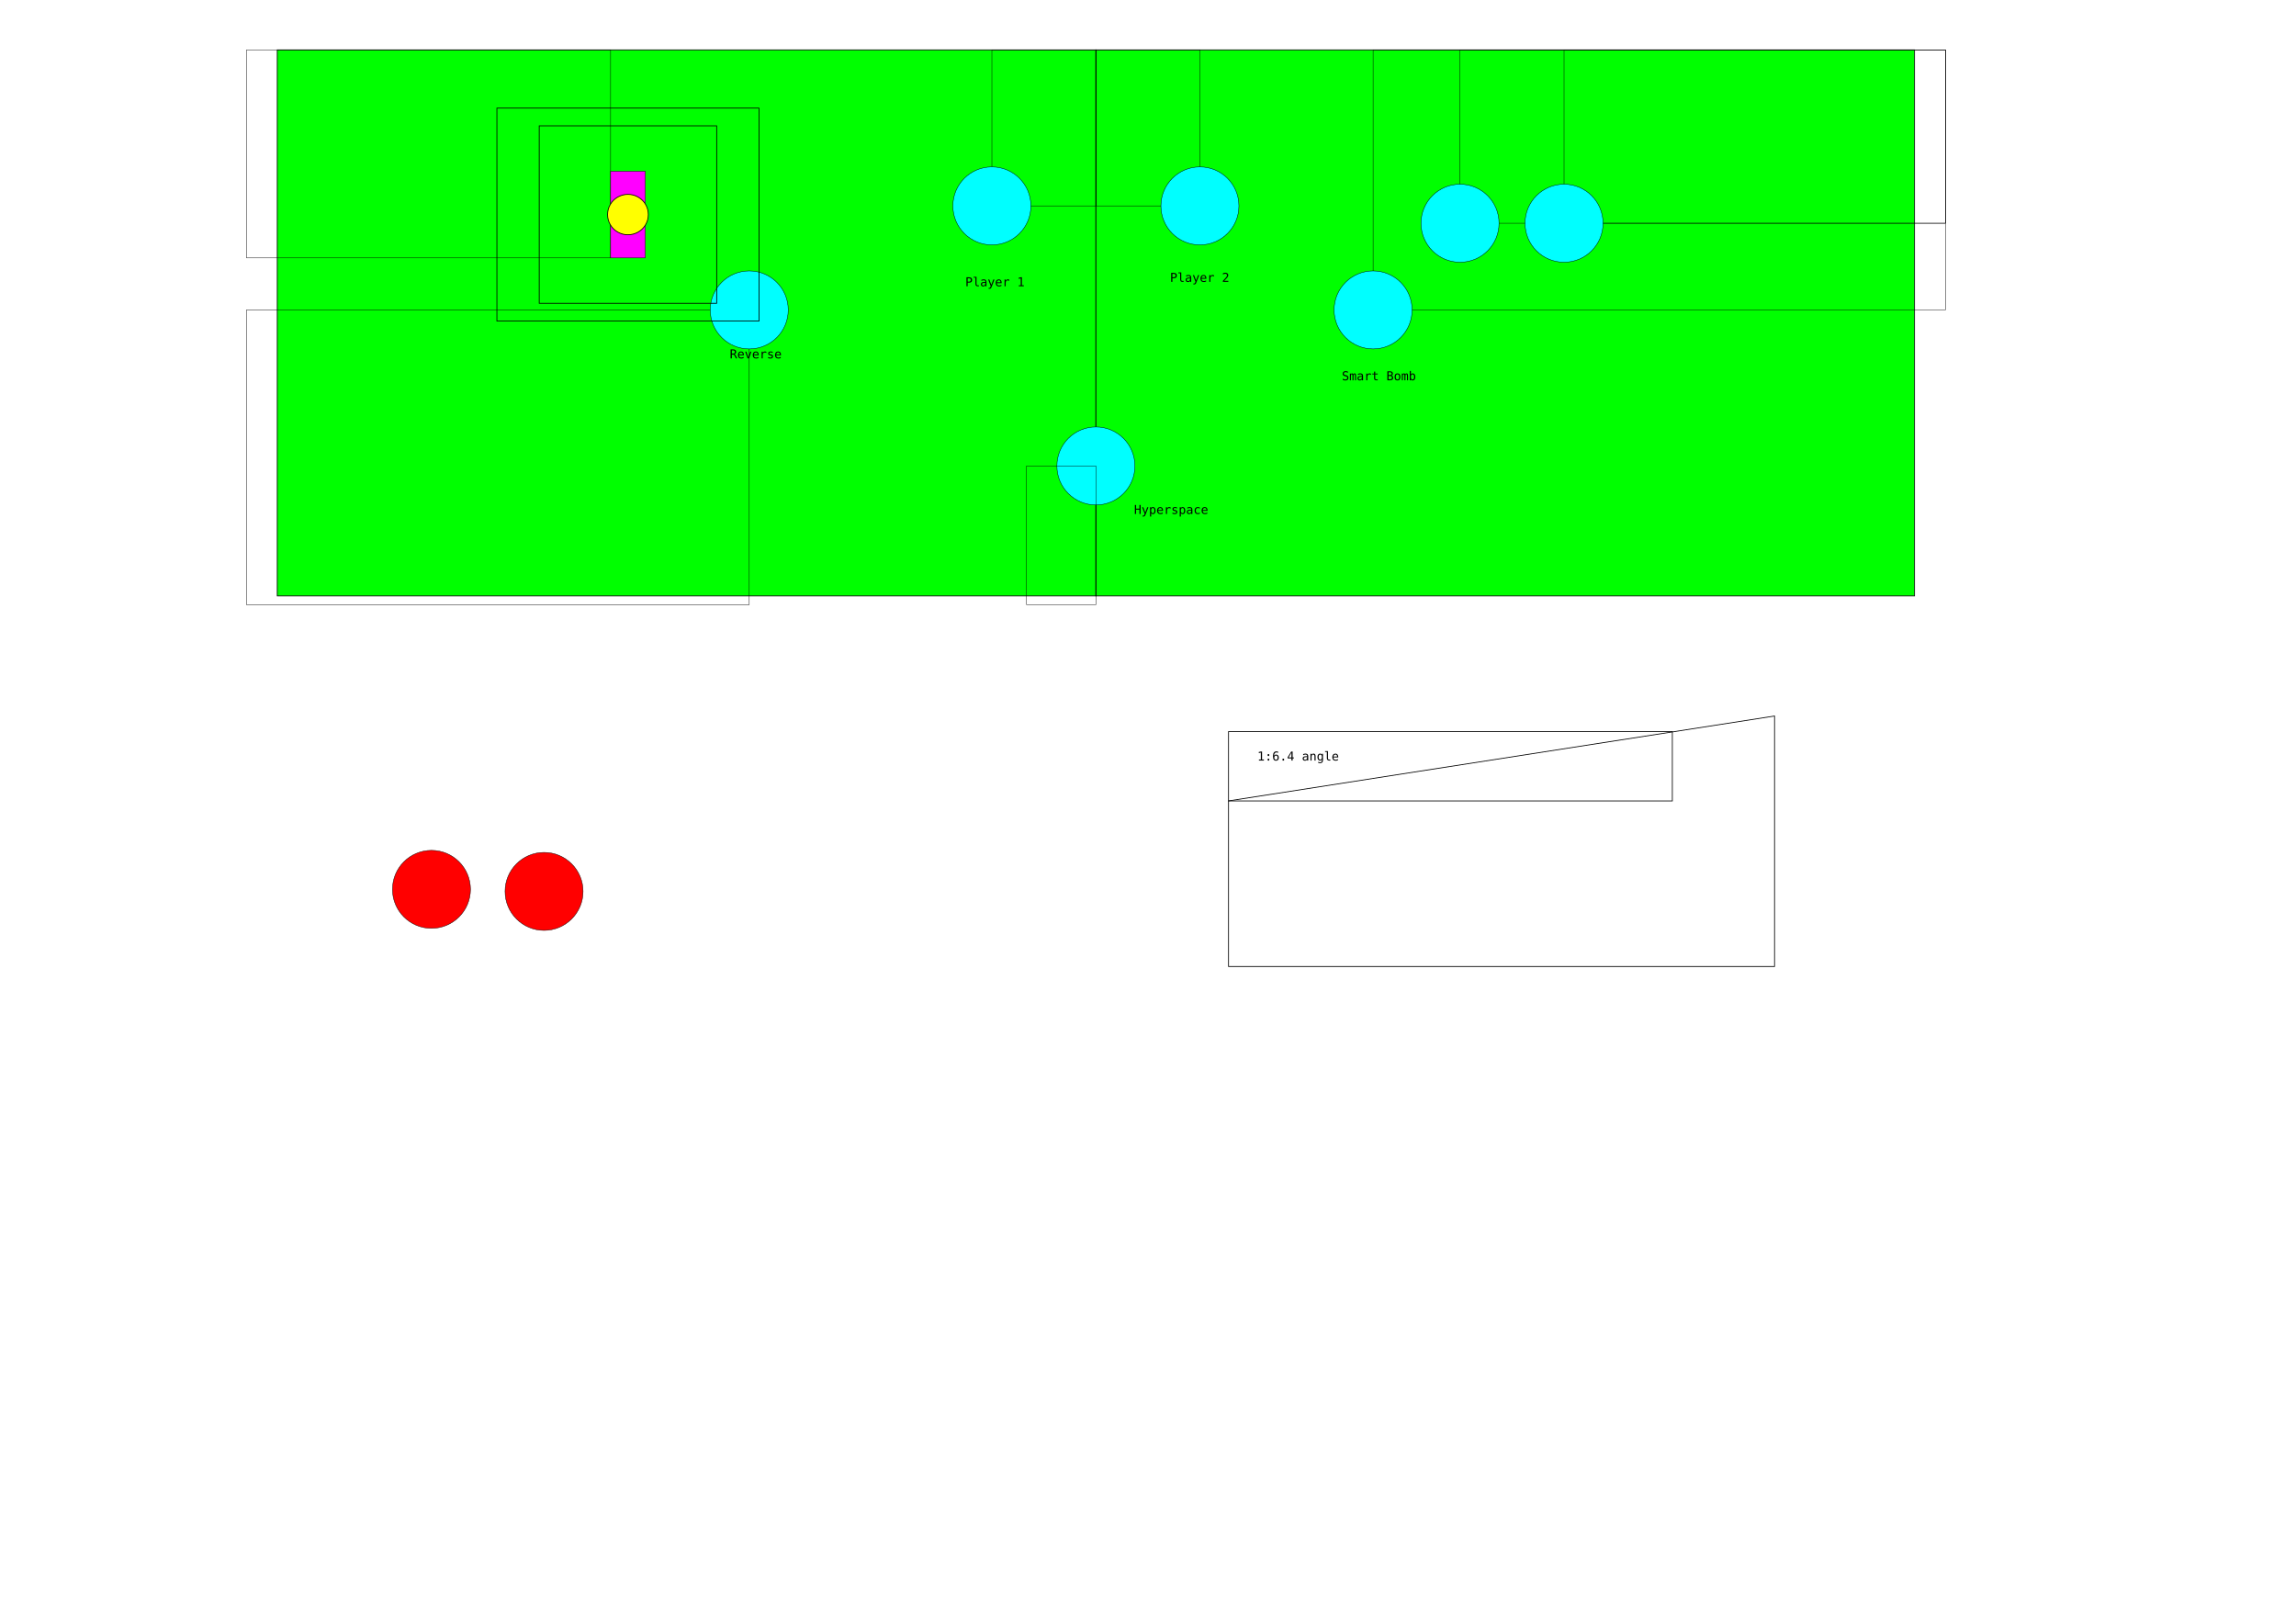
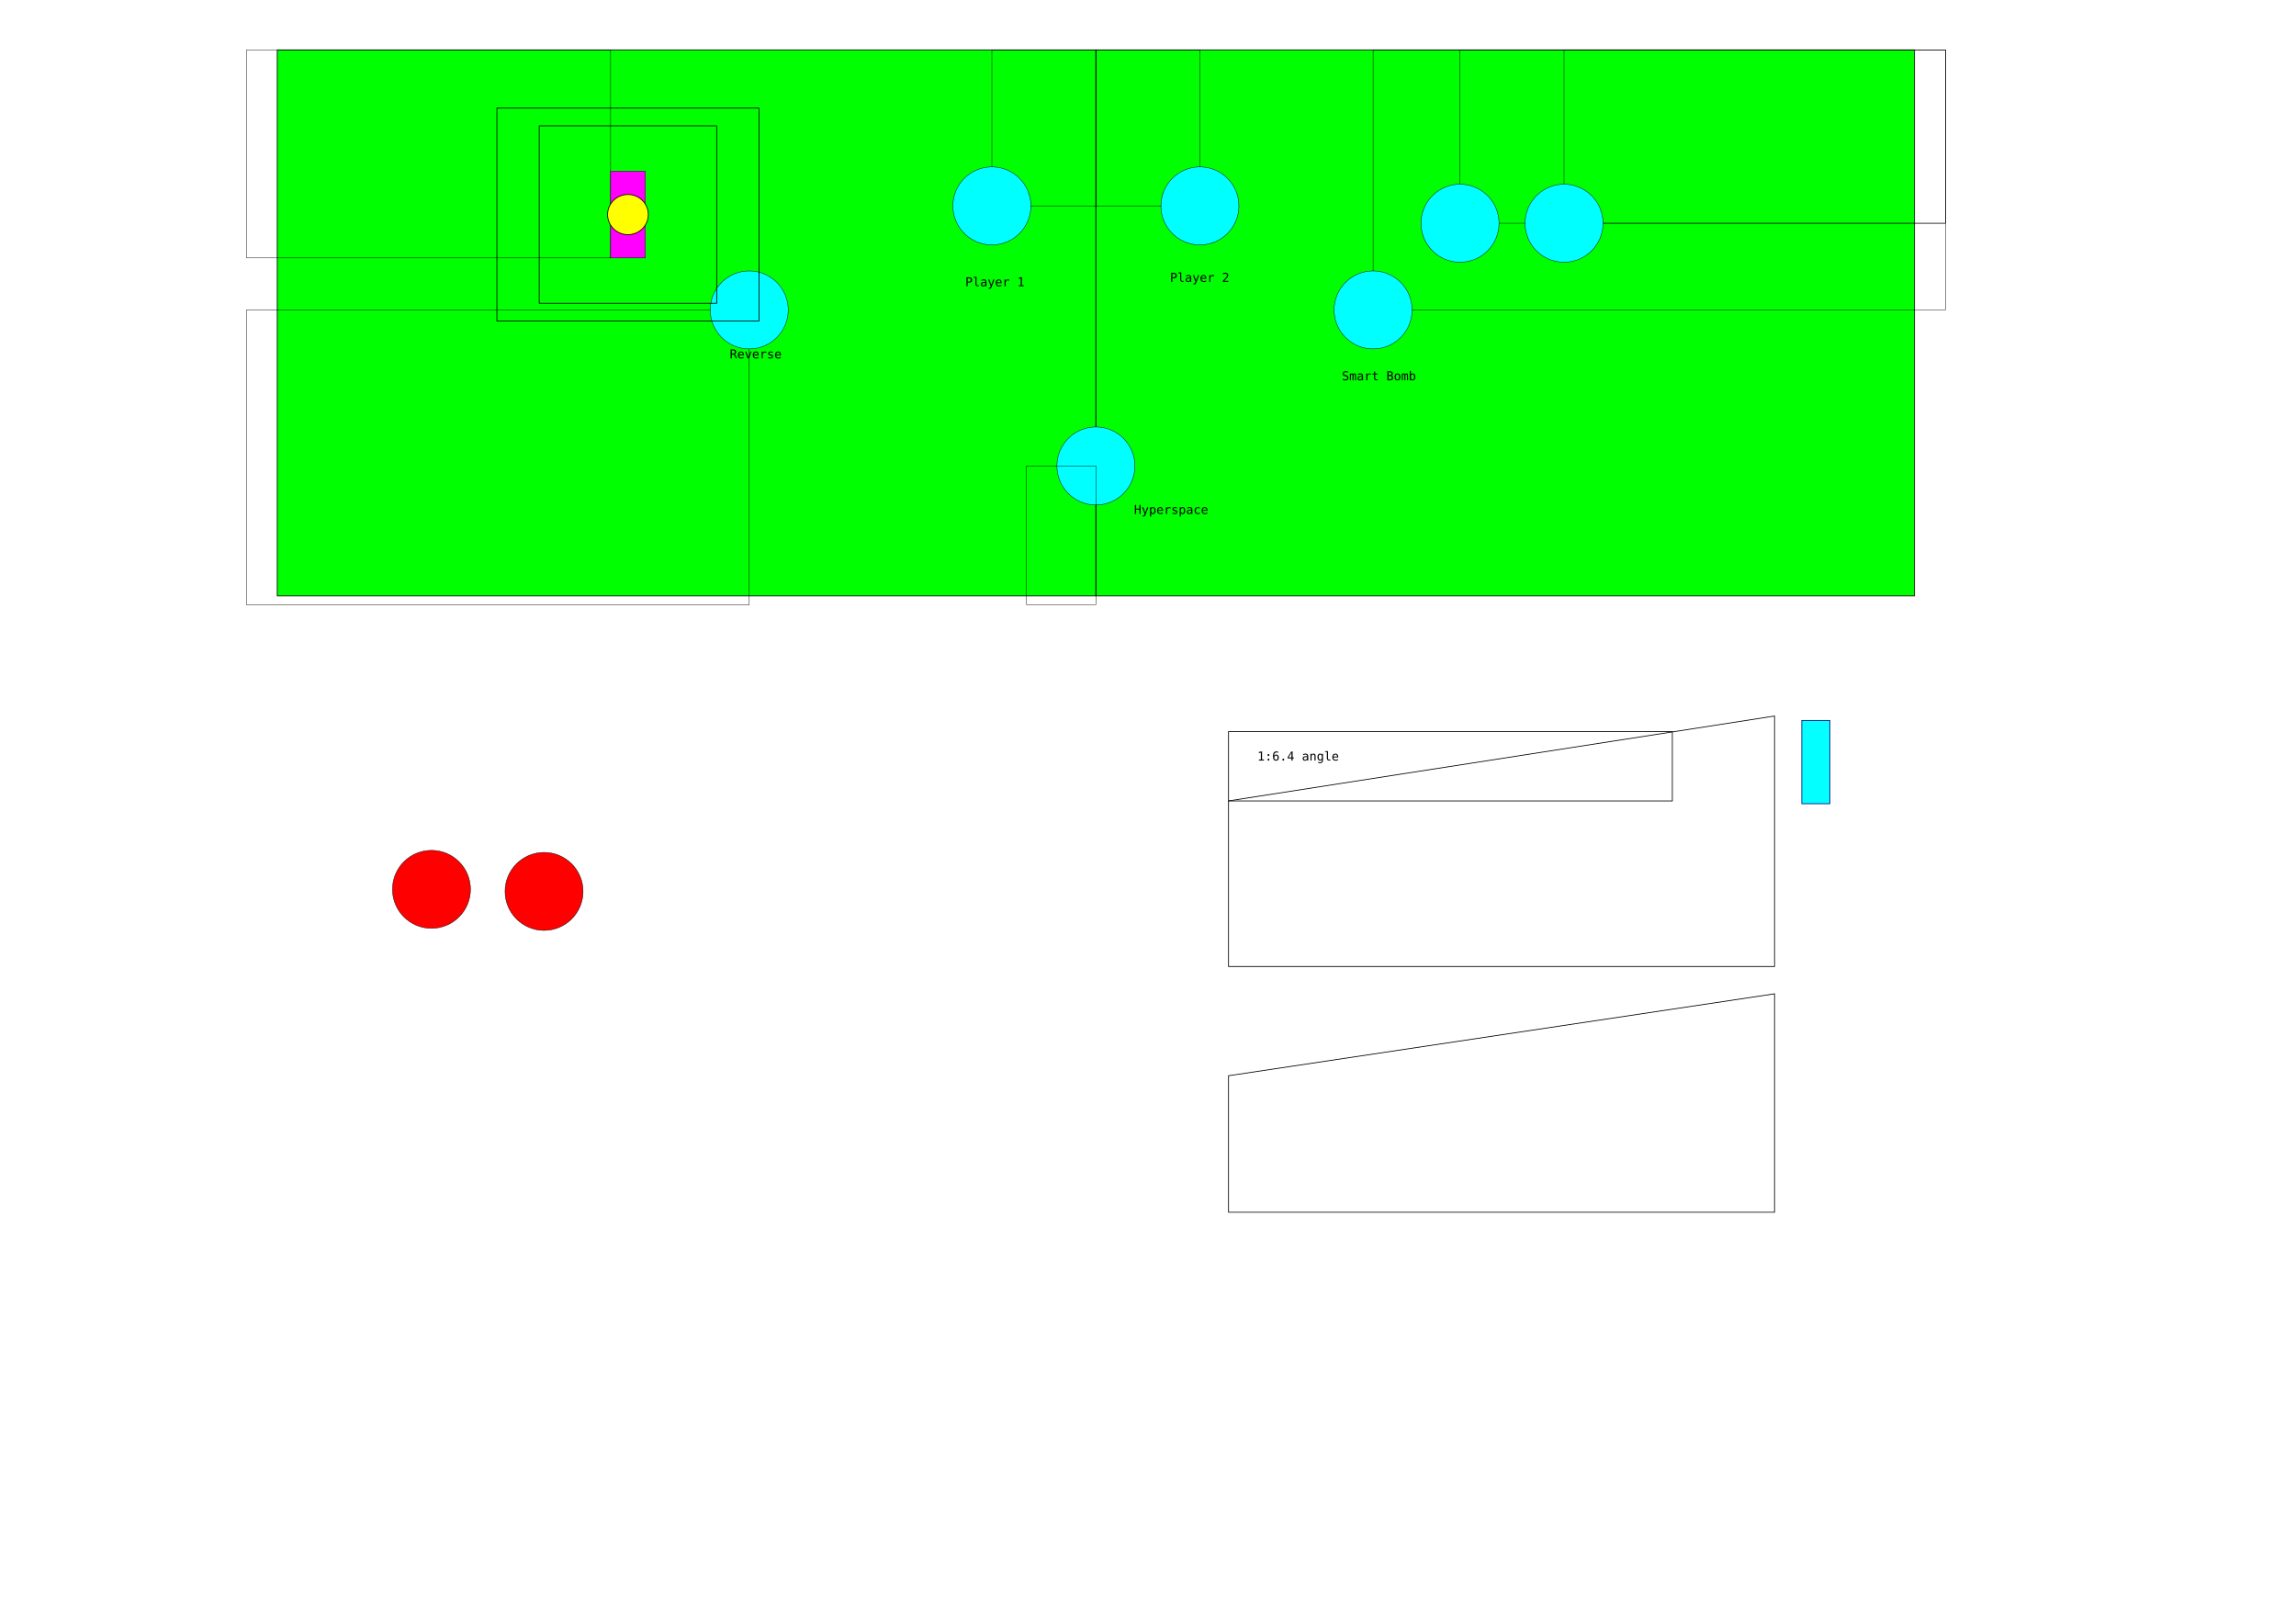
<svg xmlns="http://www.w3.org/2000/svg" width="2979.921" height="2104.724" id="svg2" version="1.1">
  <defs id="defs4" />
  <g id="layer1" transform="translate(0,1052.363)">
    <rect style="fill:#00ff00;stroke:#000000;stroke-width:1" id="rect3032" width="1062.492" height="708.661" x="359.853" y="-987.639" />
    <rect y="-987.639" x="1422.345" height="708.661" width="1062.492" id="rect3034" style="fill:#00ff00;stroke:#000000;stroke-width:1" />
    <path style="fill:#ff0000;stroke:#000000;stroke-width:0.427;stroke-miterlimit:4;stroke-opacity:1;stroke-dasharray:none" id="path3756" d="m 320,1104.724 c 0,22.091 -17.909,40 -40,40 -22.091,0 -40,-17.909 -40,-40 0,-22.091 17.909,-40 40,-40 22.091,0 40,17.909 40,40 z" transform="matrix(1.265615,0,0,1.265621,205.6277,-1296.347)" />
    <path transform="matrix(1.265615,0,0,1.265621,351.7645,-1293.67)" d="m 320,1104.724 c 0,22.091 -17.909,40 -40,40 -22.091,0 -40,-17.909 -40,-40 0,-22.091 17.909,-40 40,-40 22.091,0 40,17.909 40,40 z" id="path3758" style="fill:#ff0000;stroke:#000000;stroke-width:0.427;stroke-miterlimit:4;stroke-opacity:1;stroke-dasharray:none" />
    <rect style="fill:none;stroke:#000000;stroke-width:0.54;stroke-miterlimit:4;stroke-opacity:1;stroke-dasharray:none" id="rect2992" width="472.5" height="269.995" x="320" y="-987.639" />
    <rect y="-987.639" x="1782.113" height="337.494" width="742.809" id="rect2996" style="fill:none;stroke:#000000;stroke-width:0.54;stroke-miterlimit:4;stroke-opacity:1;stroke-dasharray:none" />
    <rect style="fill:none;stroke:#000000;stroke-width:0.54;stroke-miterlimit:4;stroke-opacity:1;stroke-dasharray:none" id="rect2998" width="630" height="224.995" x="1894.922" y="-987.639" />
    <rect y="-987.639" x="2029.922" height="224.995" width="495" id="rect3000" style="fill:none;stroke:#000000;stroke-width:0.54;stroke-miterlimit:4;stroke-opacity:1;stroke-dasharray:none" />
    <rect style="fill:none;stroke:#000000;stroke-width:0.54;stroke-miterlimit:4;stroke-opacity:1;stroke-dasharray:none" id="rect3012" width="382.5" height="652.494" x="-650.139" y="-972.416" transform="matrix(0,1,-1,0,0,0)" />
    <rect transform="matrix(0,1,-1,0,0,0)" y="-837.499" x="-830.146" height="44.999" width="112.502" id="rect3018" style="fill:#ff00ff;stroke:#000000;stroke-width:0.54;stroke-miterlimit:4;stroke-opacity:1;stroke-dasharray:none" />
    <path transform="matrix(1.265615,0,0,1.265621,618.0441,-2048.302)" d="m 320,1104.724 c 0,22.091 -17.909,40 -40,40 -22.091,0 -40,-17.909 -40,-40 0,-22.091 17.909,-40 40,-40 22.091,0 40,17.909 40,40 z" id="path3020" style="fill:#00ffff;stroke:#000000;stroke-width:0.427;stroke-miterlimit:4;stroke-opacity:1;stroke-dasharray:none" />
    <path transform="matrix(1.265615,0,0,1.265621,1067.973,-1845.802)" d="m 320,1104.724 c 0,22.091 -17.909,40 -40,40 -22.091,0 -40,-17.909 -40,-40 0,-22.091 17.909,-40 40,-40 22.091,0 40,17.909 40,40 z" id="path3022" style="fill:#00ffff;stroke:#000000;stroke-width:0.427;stroke-miterlimit:4;stroke-opacity:1;stroke-dasharray:none" />
    <rect style="fill:none;stroke:#000000;stroke-width:0.54;stroke-miterlimit:4;stroke-opacity:1;stroke-dasharray:none" id="rect3024" width="202.5" height="134.996" x="-987.639" y="1287.349" transform="matrix(0,1,1,0,0,0)" />
    <path style="fill:#00ffff;stroke:#000000;stroke-width:0.427;stroke-miterlimit:4;stroke-opacity:1;stroke-dasharray:none" id="path3028" d="m 320,1104.724 c 0,22.091 -17.909,40 -40,40 -22.091,0 -40,-17.909 -40,-40 0,-22.091 17.909,-40 40,-40 22.091,0 40,17.909 40,40 z" transform="matrix(-1.265615,0,0,1.265621,1641.722,-2183.302)" />
    <path style="fill:#00ffff;stroke:#000000;stroke-width:0.427;stroke-miterlimit:4;stroke-opacity:1;stroke-dasharray:none" id="path3004" d="m 320,1104.724 c 0,22.091 -17.909,40 -40,40 -22.091,0 -40,-17.909 -40,-40 0,-22.091 17.909,-40 40,-40 22.091,0 40,17.909 40,40 z" transform="matrix(1.265615,0,0,1.265621,1427.741,-2048.307)" />
    <text xml:space="preserve" style="font-size:16px;font-style:normal;font-variant:normal;font-weight:normal;font-stretch:normal;line-height:125%;letter-spacing:0px;word-spacing:0px;fill:#000000;fill-opacity:1;stroke:none;font-family:DejaVu Sans Mono;-inkscape-font-specification:DejaVu Sans Mono" x="1741.503" y="-558.832" id="text3006">
      <tspan id="tspan3008" x="1741.503" y="-558.832">Smart Bomb</tspan>
    </text>
    <path transform="matrix(1.265615,0,0,1.265621,1540.55,-2160.807)" d="m 320,1104.724 c 0,22.091 -17.909,40 -40,40 -22.091,0 -40,-17.909 -40,-40 0,-22.091 17.909,-40 40,-40 22.091,0 40,17.909 40,40 z" id="path3010" style="fill:#00ffff;stroke:#000000;stroke-width:0.427;stroke-miterlimit:4;stroke-opacity:1;stroke-dasharray:none" />
    <path style="fill:#00ffff;stroke:#000000;stroke-width:0.427;stroke-miterlimit:4;stroke-opacity:1;stroke-dasharray:none" id="path3012" d="m 320,1104.724 c 0,22.091 -17.909,40 -40,40 -22.091,0 -40,-17.909 -40,-40 0,-22.091 17.909,-40 40,-40 22.091,0 40,17.909 40,40 z" transform="matrix(1.265615,0,0,1.265621,1675.55,-2160.807)" />
    <rect transform="matrix(0,1,-1,0,0,0)" y="-1557.341" x="-987.639" height="134.996" width="202.5" id="rect3014" style="fill:none;stroke:#000000;stroke-width:0.54;stroke-miterlimit:4;stroke-opacity:1;stroke-dasharray:none" />
    <path transform="matrix(1.265615,0,0,1.265621,1202.968,-2183.302)" d="m 320,1104.724 c 0,22.091 -17.909,40 -40,40 -22.091,0 -40,-17.909 -40,-40 0,-22.091 17.909,-40 40,-40 22.091,0 40,17.909 40,40 z" id="path3016" style="fill:#00ffff;stroke:#000000;stroke-width:0.427;stroke-miterlimit:4;stroke-opacity:1;stroke-dasharray:none" />
    <text id="text3018" y="-680.843" x="1252.782" style="font-size:16px;font-style:normal;font-variant:normal;font-weight:normal;font-stretch:normal;line-height:125%;letter-spacing:0px;word-spacing:0px;fill:#000000;fill-opacity:1;stroke:none;font-family:DejaVu Sans Mono;-inkscape-font-specification:DejaVu Sans Mono" xml:space="preserve">
      <tspan y="-680.843" x="1252.782" id="tspan3020">Player 1</tspan>
    </text>
    <text xml:space="preserve" style="font-size:16px;font-style:normal;font-variant:normal;font-weight:normal;font-stretch:normal;line-height:125%;letter-spacing:0px;word-spacing:0px;fill:#000000;fill-opacity:1;stroke:none;font-family:DejaVu Sans Mono;-inkscape-font-specification:DejaVu Sans Mono" x="1518.496" y="-686.558" id="text3022">
      <tspan x="1518.496" y="-686.558" id="tspan3026">Player 2</tspan>
    </text>
    <rect style="fill:none;stroke:#000000;stroke-width:0.54;stroke-miterlimit:4;stroke-opacity:1;stroke-dasharray:none" id="rect3030" width="90" height="180" x="1332.345" y="-447.639" />
    <text xml:space="preserve" style="font-size:16px;font-style:normal;font-variant:normal;font-weight:normal;font-stretch:normal;line-height:125%;letter-spacing:0px;word-spacing:0px;fill:#000000;fill-opacity:1;stroke:none;font-family:DejaVu Sans Mono;-inkscape-font-specification:DejaVu Sans Mono" x="947.119" y="-587.272" id="text3032">
      <tspan id="tspan3034" x="947.119" y="-587.272">Reverse</tspan>
    </text>
    <text id="text3036" y="-385.35" x="1471.852" style="font-size:16px;font-style:normal;font-variant:normal;font-weight:normal;font-stretch:normal;line-height:125%;letter-spacing:0px;word-spacing:0px;fill:#000000;fill-opacity:1;stroke:none;font-family:DejaVu Sans Mono;-inkscape-font-specification:DejaVu Sans Mono" xml:space="preserve">
      <tspan y="-385.35" x="1471.852" id="tspan3038">Hyperspace</tspan>
    </text>
-     <path style="fill:#ffff00;fill-opacity:1;stroke:#000000;stroke-opacity:1" id="path3036" d="m 1000,274.367 a 26.429,26.071 0 1 1 -52.857,0 26.429,26.071 0 1 1 52.857,0 z" transform="translate(-158.5719,-1048.263)" />
+     <path style="fill:#ffff00;fill-opacity:1;stroke:#000000;stroke-opacity:1" id="path3036" d="m 1000,274.367 c 0,14.399 -11.832,26.071 -26.429,26.071 -14.596,0 -26.429,-11.673 -26.429,-26.071 0,-14.399 11.832,-26.071 26.429,-26.071 14.596,0 26.429,11.673 26.429,26.071 z" transform="translate(-158.5719,-1048.263)" />
    <rect style="fill:none;stroke:#000000;stroke-opacity:1" id="rect3038" width="230.315" height="230.315" x="699.842" y="-889.053" />
    <rect style="fill:none;stroke:#000000;stroke-width:1;stroke-opacity:1" id="rect3040" width="340.157" height="276.378" x="644.921" y="-912.084" />
    <path style="fill:none;stroke:#000000;stroke-width:1;stroke-opacity:1" d="m 1594.488,-12.967 708.662,-110.153 0,325.087 -708.662,0 z" id="rect3042" />
    <rect style="fill:none;stroke:#000000;stroke-opacity:1" id="rect3045" width="576" height="90" x="1594.488" y="-102.917" />
    <text xml:space="preserve" style="font-size:16px;font-style:normal;font-variant:normal;font-weight:normal;font-stretch:normal;line-height:125%;letter-spacing:0px;word-spacing:0px;fill:#000000;fill-opacity:1;stroke:none;font-family:DejaVu Sans Mono;-inkscape-font-specification:DejaVu Sans Mono" x="1631.852" y="-65.35" id="text3047">
      <tspan id="tspan3049" x="1631.852" y="-65.35">1:6.4 angle</tspan>
    </text>
+     <rect style="opacity:0.987;fill:#00ffff;fill-opacity:1;fill-rule:nonzero;stroke:#00007f;stroke-width:1;stroke-linecap:butt;stroke-linejoin:miter;stroke-miterlimit:4;stroke-opacity:1;stroke-dasharray:none;stroke-dashoffset:0" id="rect3020" width="36.365" height="108.086" x="2338.503" y="934.968" transform="translate(0,-1052.363)" />
+     <path id="path3023" d="m 1594.488,343.7 708.661,-106.299 0,283.465 -708.661,0 z" style="fill:none;stroke:#000000;stroke-width:1;stroke-opacity:1" />
  </g>
</svg>
